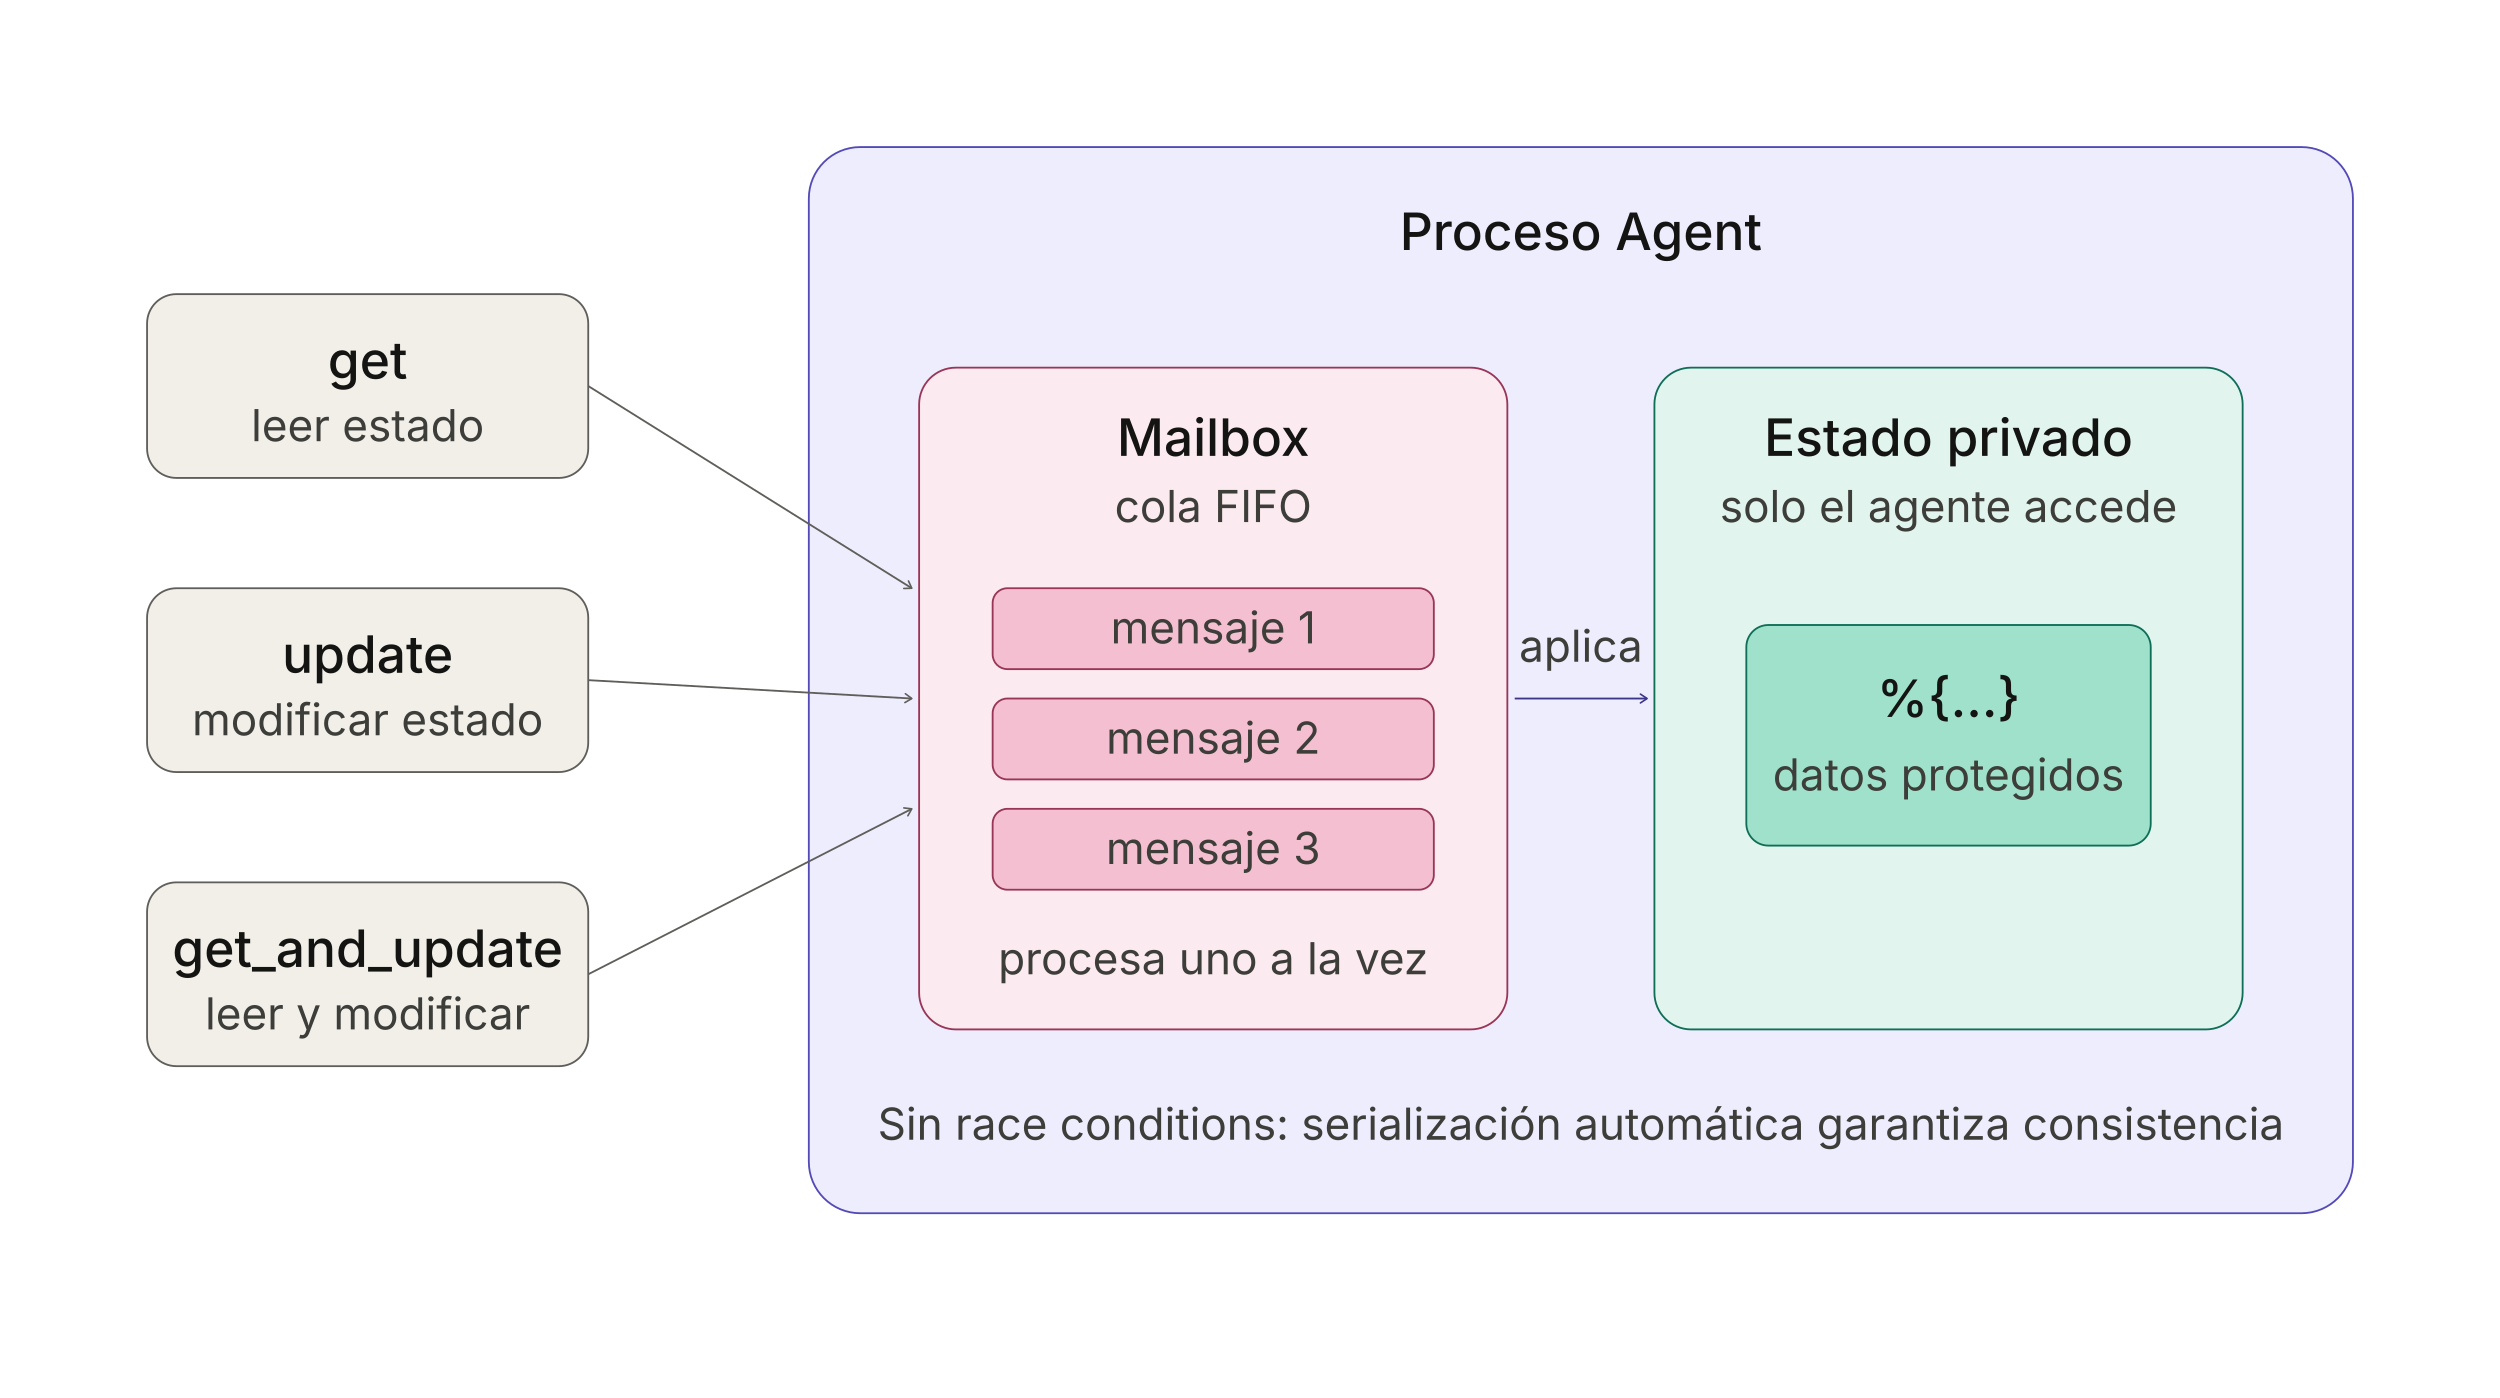
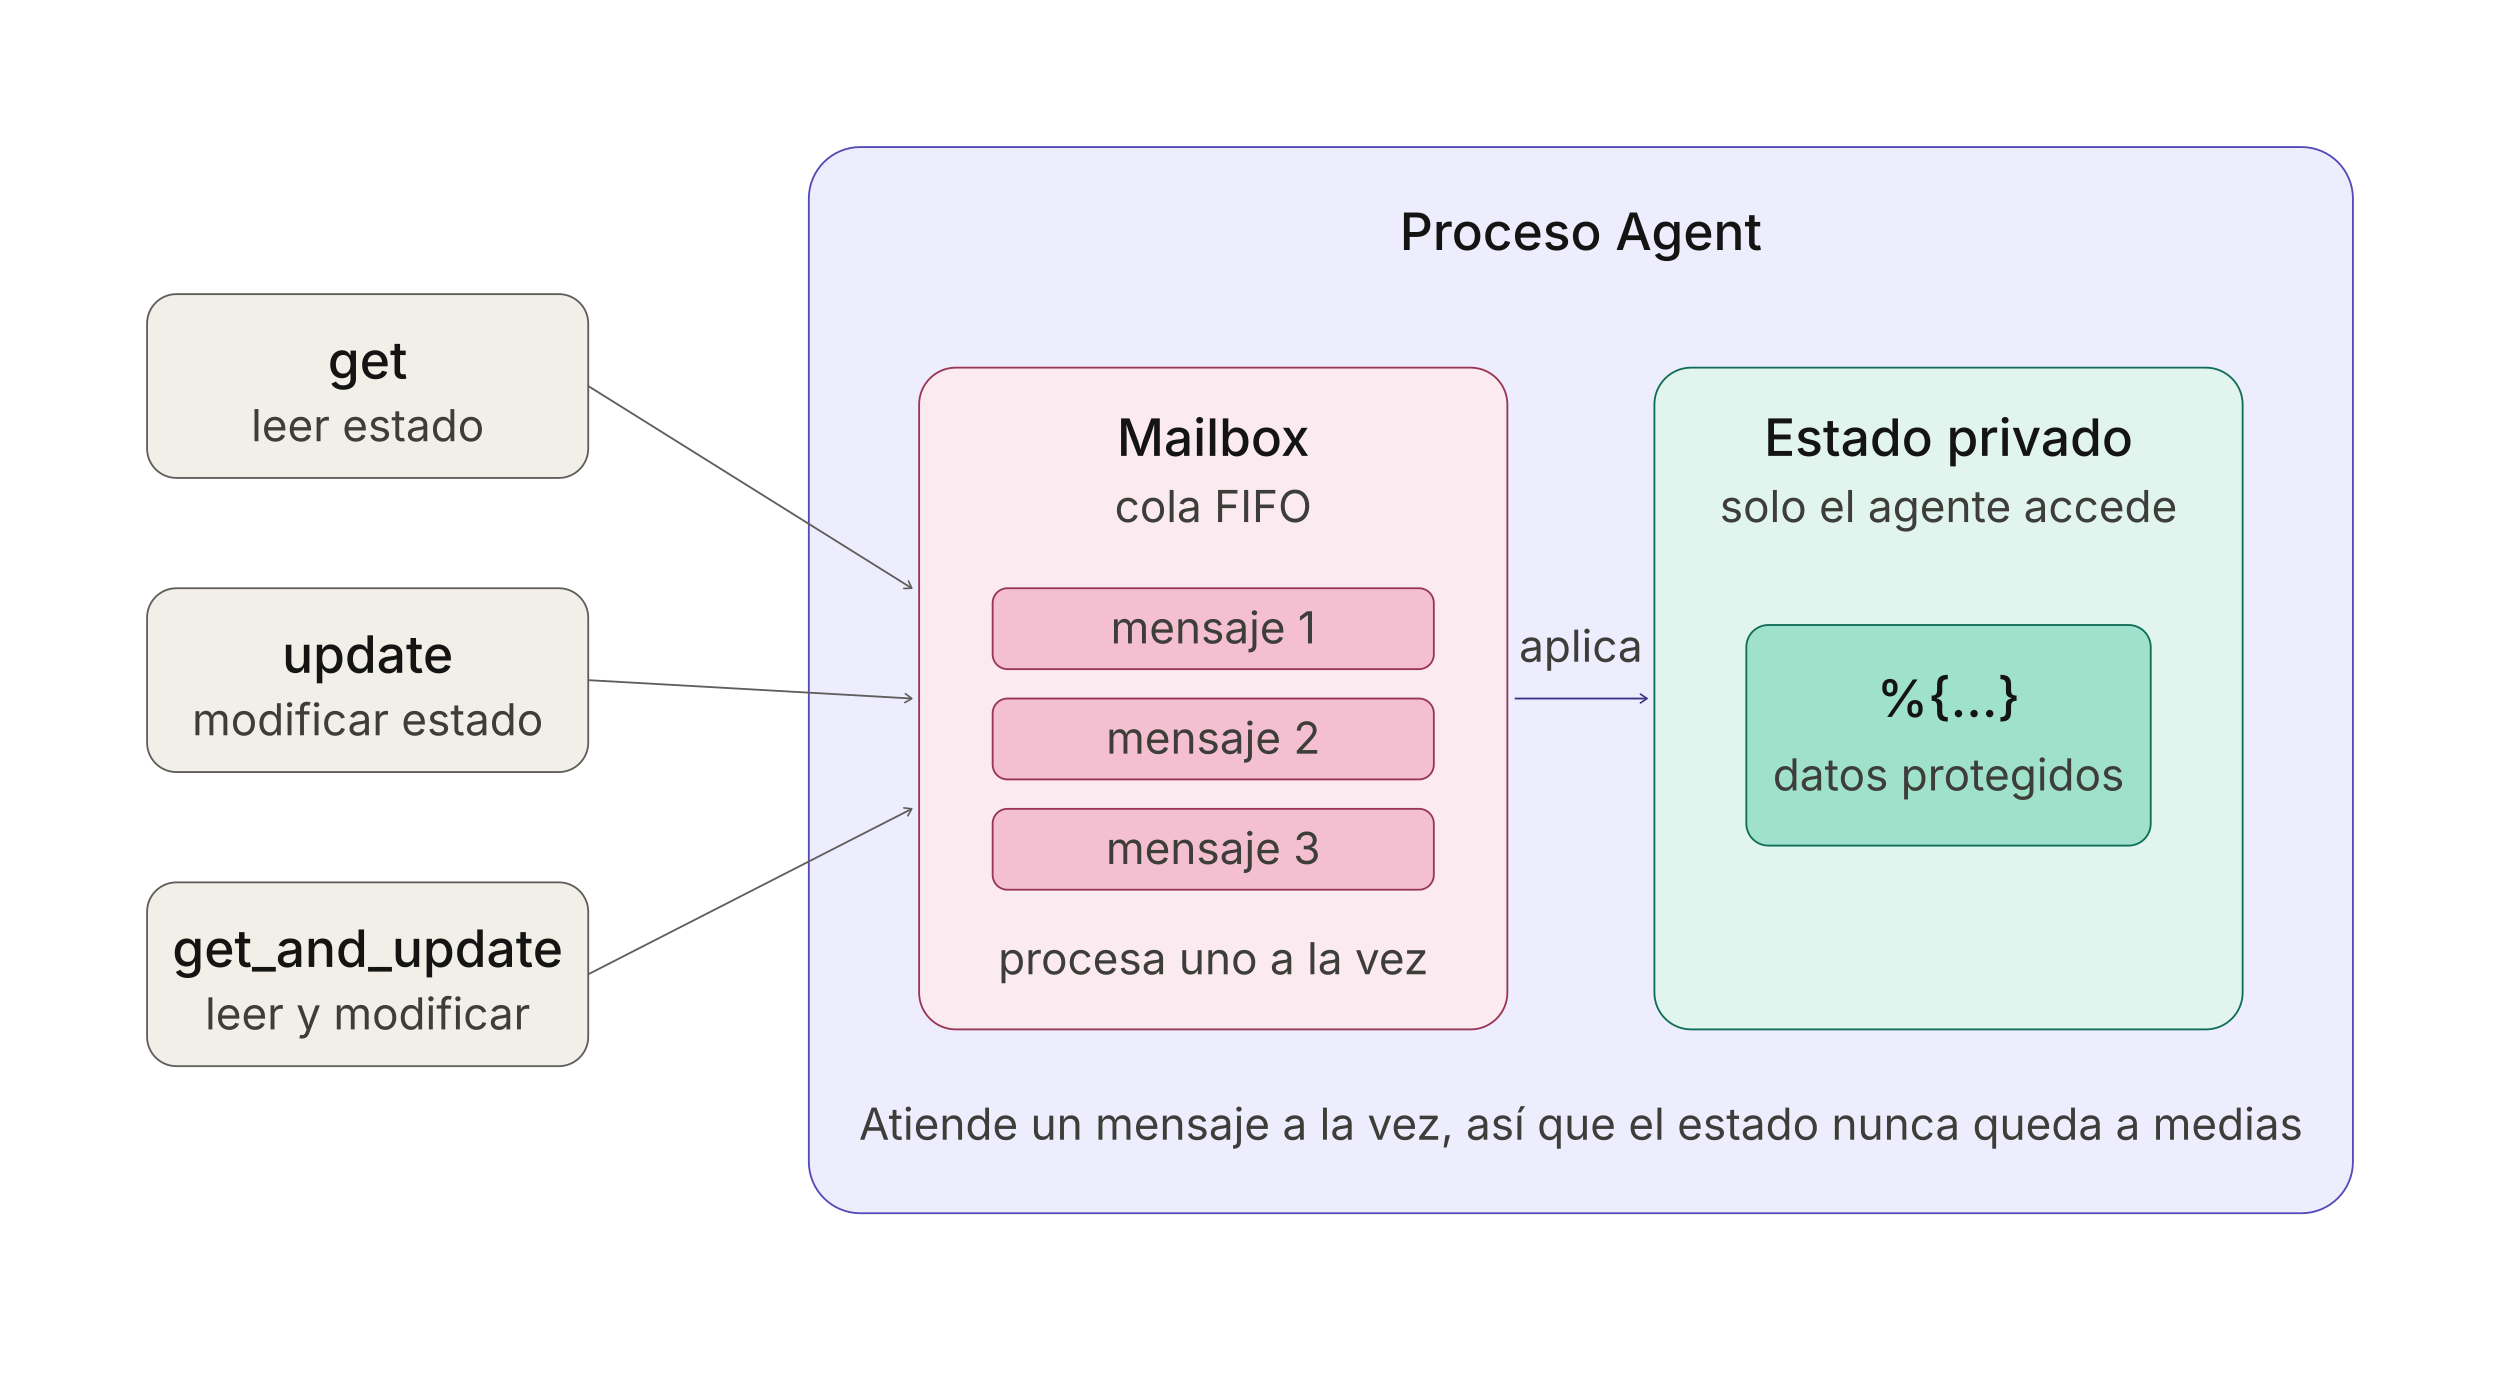
<svg xmlns="http://www.w3.org/2000/svg" width="100%" viewBox="0 0 680 380" role="img" style="">
  <defs>
    <marker id="arrow" viewBox="0 0 10 10" refX="8" refY="5" markerWidth="6" markerHeight="6" orient="auto-start-reverse">
      <path d="M2 1L8 5L2 9" fill="none" stroke="context-stroke" stroke-width="1.5" stroke-linecap="round" stroke-linejoin="round" />
    </marker>
  </defs>
  <g style="fill:rgb(0, 0, 0);stroke:none;color:rgb(0, 0, 0);stroke-width:1px;stroke-linecap:butt;stroke-linejoin:miter;opacity:1;font-family:&quot;Anthropic Sans&quot;, -apple-system, BlinkMacSystemFont, &quot;Segoe UI&quot;, sans-serif;font-size:16px;font-weight:400;text-anchor:start;dominant-baseline:auto">
    <rect x="40" y="80" width="120" height="50" rx="8" stroke-width="0.5" style="fill:rgb(241, 239, 232);stroke:rgb(95, 94, 90);color:rgb(0, 0, 0);stroke-width:0.5px;stroke-linecap:butt;stroke-linejoin:miter;opacity:1;font-family:&quot;Anthropic Sans&quot;, -apple-system, BlinkMacSystemFont, &quot;Segoe UI&quot;, sans-serif;font-size:16px;font-weight:400;text-anchor:start;dominant-baseline:auto" />
  </g>
  <text x="100" y="103" text-anchor="middle" style="fill:rgb(20, 20, 19);stroke:none;color:rgb(0, 0, 0);stroke-width:1px;stroke-linecap:butt;stroke-linejoin:miter;opacity:1;font-family:&quot;Anthropic Sans&quot;, -apple-system, BlinkMacSystemFont, &quot;Segoe UI&quot;, sans-serif;font-size:14px;font-weight:500;text-anchor:middle;dominant-baseline:auto">get</text>
  <text x="100" y="120" text-anchor="middle" style="fill:rgb(61, 61, 58);stroke:none;color:rgb(0, 0, 0);stroke-width:1px;stroke-linecap:butt;stroke-linejoin:miter;opacity:1;font-family:&quot;Anthropic Sans&quot;, -apple-system, BlinkMacSystemFont, &quot;Segoe UI&quot;, sans-serif;font-size:12px;font-weight:400;text-anchor:middle;dominant-baseline:auto">leer estado</text>
  <g style="fill:rgb(0, 0, 0);stroke:none;color:rgb(0, 0, 0);stroke-width:1px;stroke-linecap:butt;stroke-linejoin:miter;opacity:1;font-family:&quot;Anthropic Sans&quot;, -apple-system, BlinkMacSystemFont, &quot;Segoe UI&quot;, sans-serif;font-size:16px;font-weight:400;text-anchor:start;dominant-baseline:auto">
    <rect x="40" y="160" width="120" height="50" rx="8" stroke-width="0.5" style="fill:rgb(241, 239, 232);stroke:rgb(95, 94, 90);color:rgb(0, 0, 0);stroke-width:0.5px;stroke-linecap:butt;stroke-linejoin:miter;opacity:1;font-family:&quot;Anthropic Sans&quot;, -apple-system, BlinkMacSystemFont, &quot;Segoe UI&quot;, sans-serif;font-size:16px;font-weight:400;text-anchor:start;dominant-baseline:auto" />
  </g>
  <text x="100" y="183" text-anchor="middle" style="fill:rgb(20, 20, 19);stroke:none;color:rgb(0, 0, 0);stroke-width:1px;stroke-linecap:butt;stroke-linejoin:miter;opacity:1;font-family:&quot;Anthropic Sans&quot;, -apple-system, BlinkMacSystemFont, &quot;Segoe UI&quot;, sans-serif;font-size:14px;font-weight:500;text-anchor:middle;dominant-baseline:auto">update</text>
  <text x="100" y="200" text-anchor="middle" style="fill:rgb(61, 61, 58);stroke:none;color:rgb(0, 0, 0);stroke-width:1px;stroke-linecap:butt;stroke-linejoin:miter;opacity:1;font-family:&quot;Anthropic Sans&quot;, -apple-system, BlinkMacSystemFont, &quot;Segoe UI&quot;, sans-serif;font-size:12px;font-weight:400;text-anchor:middle;dominant-baseline:auto">modificar estado</text>
  <g style="fill:rgb(0, 0, 0);stroke:none;color:rgb(0, 0, 0);stroke-width:1px;stroke-linecap:butt;stroke-linejoin:miter;opacity:1;font-family:&quot;Anthropic Sans&quot;, -apple-system, BlinkMacSystemFont, &quot;Segoe UI&quot;, sans-serif;font-size:16px;font-weight:400;text-anchor:start;dominant-baseline:auto">
    <rect x="40" y="240" width="120" height="50" rx="8" stroke-width="0.5" style="fill:rgb(241, 239, 232);stroke:rgb(95, 94, 90);color:rgb(0, 0, 0);stroke-width:0.5px;stroke-linecap:butt;stroke-linejoin:miter;opacity:1;font-family:&quot;Anthropic Sans&quot;, -apple-system, BlinkMacSystemFont, &quot;Segoe UI&quot;, sans-serif;font-size:16px;font-weight:400;text-anchor:start;dominant-baseline:auto" />
  </g>
  <text x="100" y="263" text-anchor="middle" style="fill:rgb(20, 20, 19);stroke:none;color:rgb(0, 0, 0);stroke-width:1px;stroke-linecap:butt;stroke-linejoin:miter;opacity:1;font-family:&quot;Anthropic Sans&quot;, -apple-system, BlinkMacSystemFont, &quot;Segoe UI&quot;, sans-serif;font-size:14px;font-weight:500;text-anchor:middle;dominant-baseline:auto">get_and_update</text>
  <text x="100" y="280" text-anchor="middle" style="fill:rgb(61, 61, 58);stroke:none;color:rgb(0, 0, 0);stroke-width:1px;stroke-linecap:butt;stroke-linejoin:miter;opacity:1;font-family:&quot;Anthropic Sans&quot;, -apple-system, BlinkMacSystemFont, &quot;Segoe UI&quot;, sans-serif;font-size:12px;font-weight:400;text-anchor:middle;dominant-baseline:auto">leer y modificar</text>
  <g style="fill:rgb(0, 0, 0);stroke:none;color:rgb(0, 0, 0);stroke-width:1px;stroke-linecap:butt;stroke-linejoin:miter;opacity:1;font-family:&quot;Anthropic Sans&quot;, -apple-system, BlinkMacSystemFont, &quot;Segoe UI&quot;, sans-serif;font-size:16px;font-weight:400;text-anchor:start;dominant-baseline:auto">
    <rect x="220" y="40" width="420" height="290" rx="14" stroke-width="0.5" style="fill:rgb(238, 237, 254);stroke:rgb(83, 74, 183);color:rgb(0, 0, 0);stroke-width:0.5px;stroke-linecap:butt;stroke-linejoin:miter;opacity:1;font-family:&quot;Anthropic Sans&quot;, -apple-system, BlinkMacSystemFont, &quot;Segoe UI&quot;, sans-serif;font-size:16px;font-weight:400;text-anchor:start;dominant-baseline:auto" />
  </g>
  <text x="430" y="68" text-anchor="middle" style="fill:rgb(20, 20, 19);stroke:none;color:rgb(0, 0, 0);stroke-width:1px;stroke-linecap:butt;stroke-linejoin:miter;opacity:1;font-family:&quot;Anthropic Sans&quot;, -apple-system, BlinkMacSystemFont, &quot;Segoe UI&quot;, sans-serif;font-size:14px;font-weight:500;text-anchor:middle;dominant-baseline:auto">Proceso Agent</text>
  <g style="fill:rgb(0, 0, 0);stroke:none;color:rgb(0, 0, 0);stroke-width:1px;stroke-linecap:butt;stroke-linejoin:miter;opacity:1;font-family:&quot;Anthropic Sans&quot;, -apple-system, BlinkMacSystemFont, &quot;Segoe UI&quot;, sans-serif;font-size:16px;font-weight:400;text-anchor:start;dominant-baseline:auto">
    <rect x="250" y="100" width="160" height="180" rx="10" stroke-width="0.5" style="fill:rgb(251, 234, 240);stroke:rgb(153, 53, 86);color:rgb(0, 0, 0);stroke-width:0.5px;stroke-linecap:butt;stroke-linejoin:miter;opacity:1;font-family:&quot;Anthropic Sans&quot;, -apple-system, BlinkMacSystemFont, &quot;Segoe UI&quot;, sans-serif;font-size:16px;font-weight:400;text-anchor:start;dominant-baseline:auto" />
  </g>
  <text x="330" y="124" text-anchor="middle" style="fill:rgb(20, 20, 19);stroke:none;color:rgb(0, 0, 0);stroke-width:1px;stroke-linecap:butt;stroke-linejoin:miter;opacity:1;font-family:&quot;Anthropic Sans&quot;, -apple-system, BlinkMacSystemFont, &quot;Segoe UI&quot;, sans-serif;font-size:14px;font-weight:500;text-anchor:middle;dominant-baseline:auto">Mailbox</text>
  <text x="330" y="142" text-anchor="middle" style="fill:rgb(61, 61, 58);stroke:none;color:rgb(0, 0, 0);stroke-width:1px;stroke-linecap:butt;stroke-linejoin:miter;opacity:1;font-family:&quot;Anthropic Sans&quot;, -apple-system, BlinkMacSystemFont, &quot;Segoe UI&quot;, sans-serif;font-size:12px;font-weight:400;text-anchor:middle;dominant-baseline:auto">cola FIFO</text>
  <rect x="270" y="160" width="120" height="22" rx="4" fill="#F4C0D1" stroke="#993556" stroke-width="0.5" style="fill:rgb(244, 192, 209);stroke:rgb(153, 53, 86);color:rgb(0, 0, 0);stroke-width:0.5px;stroke-linecap:butt;stroke-linejoin:miter;opacity:1;font-family:&quot;Anthropic Sans&quot;, -apple-system, BlinkMacSystemFont, &quot;Segoe UI&quot;, sans-serif;font-size:16px;font-weight:400;text-anchor:start;dominant-baseline:auto" />
  <text x="330" y="175" text-anchor="middle" style="fill:rgb(61, 61, 58);stroke:none;color:rgb(0, 0, 0);stroke-width:1px;stroke-linecap:butt;stroke-linejoin:miter;opacity:1;font-family:&quot;Anthropic Sans&quot;, -apple-system, BlinkMacSystemFont, &quot;Segoe UI&quot;, sans-serif;font-size:12px;font-weight:400;text-anchor:middle;dominant-baseline:auto">mensaje 1</text>
  <rect x="270" y="190" width="120" height="22" rx="4" fill="#F4C0D1" stroke="#993556" stroke-width="0.5" style="fill:rgb(244, 192, 209);stroke:rgb(153, 53, 86);color:rgb(0, 0, 0);stroke-width:0.5px;stroke-linecap:butt;stroke-linejoin:miter;opacity:1;font-family:&quot;Anthropic Sans&quot;, -apple-system, BlinkMacSystemFont, &quot;Segoe UI&quot;, sans-serif;font-size:16px;font-weight:400;text-anchor:start;dominant-baseline:auto" />
  <text x="330" y="205" text-anchor="middle" style="fill:rgb(61, 61, 58);stroke:none;color:rgb(0, 0, 0);stroke-width:1px;stroke-linecap:butt;stroke-linejoin:miter;opacity:1;font-family:&quot;Anthropic Sans&quot;, -apple-system, BlinkMacSystemFont, &quot;Segoe UI&quot;, sans-serif;font-size:12px;font-weight:400;text-anchor:middle;dominant-baseline:auto">mensaje 2</text>
  <rect x="270" y="220" width="120" height="22" rx="4" fill="#F4C0D1" stroke="#993556" stroke-width="0.5" style="fill:rgb(244, 192, 209);stroke:rgb(153, 53, 86);color:rgb(0, 0, 0);stroke-width:0.5px;stroke-linecap:butt;stroke-linejoin:miter;opacity:1;font-family:&quot;Anthropic Sans&quot;, -apple-system, BlinkMacSystemFont, &quot;Segoe UI&quot;, sans-serif;font-size:16px;font-weight:400;text-anchor:start;dominant-baseline:auto" />
  <text x="330" y="235" text-anchor="middle" style="fill:rgb(61, 61, 58);stroke:none;color:rgb(0, 0, 0);stroke-width:1px;stroke-linecap:butt;stroke-linejoin:miter;opacity:1;font-family:&quot;Anthropic Sans&quot;, -apple-system, BlinkMacSystemFont, &quot;Segoe UI&quot;, sans-serif;font-size:12px;font-weight:400;text-anchor:middle;dominant-baseline:auto">mensaje 3</text>
  <text x="330" y="265" text-anchor="middle" style="fill:rgb(61, 61, 58);stroke:none;color:rgb(0, 0, 0);stroke-width:1px;stroke-linecap:butt;stroke-linejoin:miter;opacity:1;font-family:&quot;Anthropic Sans&quot;, -apple-system, BlinkMacSystemFont, &quot;Segoe UI&quot;, sans-serif;font-size:12px;font-weight:400;text-anchor:middle;dominant-baseline:auto">procesa uno a la vez</text>
  <g style="fill:rgb(0, 0, 0);stroke:none;color:rgb(0, 0, 0);stroke-width:1px;stroke-linecap:butt;stroke-linejoin:miter;opacity:1;font-family:&quot;Anthropic Sans&quot;, -apple-system, BlinkMacSystemFont, &quot;Segoe UI&quot;, sans-serif;font-size:16px;font-weight:400;text-anchor:start;dominant-baseline:auto">
    <rect x="450" y="100" width="160" height="180" rx="10" stroke-width="0.5" style="fill:rgb(225, 245, 238);stroke:rgb(15, 110, 86);color:rgb(0, 0, 0);stroke-width:0.5px;stroke-linecap:butt;stroke-linejoin:miter;opacity:1;font-family:&quot;Anthropic Sans&quot;, -apple-system, BlinkMacSystemFont, &quot;Segoe UI&quot;, sans-serif;font-size:16px;font-weight:400;text-anchor:start;dominant-baseline:auto" />
  </g>
  <text x="530" y="124" text-anchor="middle" style="fill:rgb(20, 20, 19);stroke:none;color:rgb(0, 0, 0);stroke-width:1px;stroke-linecap:butt;stroke-linejoin:miter;opacity:1;font-family:&quot;Anthropic Sans&quot;, -apple-system, BlinkMacSystemFont, &quot;Segoe UI&quot;, sans-serif;font-size:14px;font-weight:500;text-anchor:middle;dominant-baseline:auto">Estado privado</text>
  <text x="530" y="142" text-anchor="middle" style="fill:rgb(61, 61, 58);stroke:none;color:rgb(0, 0, 0);stroke-width:1px;stroke-linecap:butt;stroke-linejoin:miter;opacity:1;font-family:&quot;Anthropic Sans&quot;, -apple-system, BlinkMacSystemFont, &quot;Segoe UI&quot;, sans-serif;font-size:12px;font-weight:400;text-anchor:middle;dominant-baseline:auto">solo el agente accede</text>
  <rect x="475" y="170" width="110" height="60" rx="6" fill="#9FE1CB" stroke="#0F6E56" stroke-width="0.5" style="fill:rgb(159, 225, 203);stroke:rgb(15, 110, 86);color:rgb(0, 0, 0);stroke-width:0.5px;stroke-linecap:butt;stroke-linejoin:miter;opacity:1;font-family:&quot;Anthropic Sans&quot;, -apple-system, BlinkMacSystemFont, &quot;Segoe UI&quot;, sans-serif;font-size:16px;font-weight:400;text-anchor:start;dominant-baseline:auto" />
  <text x="530" y="195" text-anchor="middle" style="fill:rgb(20, 20, 19);stroke:none;color:rgb(0, 0, 0);stroke-width:1px;stroke-linecap:butt;stroke-linejoin:miter;opacity:1;font-family:&quot;Anthropic Sans&quot;, -apple-system, BlinkMacSystemFont, &quot;Segoe UI&quot;, sans-serif;font-size:14px;font-weight:500;text-anchor:middle;dominant-baseline:auto">%{...}</text>
  <text x="530" y="215" text-anchor="middle" style="fill:rgb(61, 61, 58);stroke:none;color:rgb(0, 0, 0);stroke-width:1px;stroke-linecap:butt;stroke-linejoin:miter;opacity:1;font-family:&quot;Anthropic Sans&quot;, -apple-system, BlinkMacSystemFont, &quot;Segoe UI&quot;, sans-serif;font-size:12px;font-weight:400;text-anchor:middle;dominant-baseline:auto">datos protegidos</text>
  <line x1="160" y1="105" x2="248" y2="160" stroke="#5F5E5A" stroke-width="0.5" marker-end="url(#arrow)" style="fill:rgb(0, 0, 0);stroke:rgb(95, 94, 90);color:rgb(0, 0, 0);stroke-width:0.5px;stroke-linecap:butt;stroke-linejoin:miter;opacity:1;font-family:&quot;Anthropic Sans&quot;, -apple-system, BlinkMacSystemFont, &quot;Segoe UI&quot;, sans-serif;font-size:16px;font-weight:400;text-anchor:start;dominant-baseline:auto" />
  <line x1="160" y1="185" x2="248" y2="190" stroke="#5F5E5A" stroke-width="0.5" marker-end="url(#arrow)" style="fill:rgb(0, 0, 0);stroke:rgb(95, 94, 90);color:rgb(0, 0, 0);stroke-width:0.5px;stroke-linecap:butt;stroke-linejoin:miter;opacity:1;font-family:&quot;Anthropic Sans&quot;, -apple-system, BlinkMacSystemFont, &quot;Segoe UI&quot;, sans-serif;font-size:16px;font-weight:400;text-anchor:start;dominant-baseline:auto" />
  <line x1="160" y1="265" x2="248" y2="220" stroke="#5F5E5A" stroke-width="0.5" marker-end="url(#arrow)" style="fill:rgb(0, 0, 0);stroke:rgb(95, 94, 90);color:rgb(0, 0, 0);stroke-width:0.5px;stroke-linecap:butt;stroke-linejoin:miter;opacity:1;font-family:&quot;Anthropic Sans&quot;, -apple-system, BlinkMacSystemFont, &quot;Segoe UI&quot;, sans-serif;font-size:16px;font-weight:400;text-anchor:start;dominant-baseline:auto" />
  <line x1="412" y1="190" x2="448" y2="190" stroke="#3C3489" stroke-width="0.5" marker-end="url(#arrow)" style="fill:rgb(0, 0, 0);stroke:rgb(60, 52, 137);color:rgb(0, 0, 0);stroke-width:0.5px;stroke-linecap:butt;stroke-linejoin:miter;opacity:1;font-family:&quot;Anthropic Sans&quot;, -apple-system, BlinkMacSystemFont, &quot;Segoe UI&quot;, sans-serif;font-size:16px;font-weight:400;text-anchor:start;dominant-baseline:auto" />
  <text x="430" y="180" text-anchor="middle" style="fill:rgb(61, 61, 58);stroke:none;color:rgb(0, 0, 0);stroke-width:1px;stroke-linecap:butt;stroke-linejoin:miter;opacity:1;font-family:&quot;Anthropic Sans&quot;, -apple-system, BlinkMacSystemFont, &quot;Segoe UI&quot;, sans-serif;font-size:12px;font-weight:400;text-anchor:middle;dominant-baseline:auto">aplica</text>
-   <text x="430" y="310" text-anchor="middle" style="fill:rgb(61, 61, 58);stroke:none;color:rgb(0, 0, 0);stroke-width:1px;stroke-linecap:butt;stroke-linejoin:miter;opacity:1;font-family:&quot;Anthropic Sans&quot;, -apple-system, BlinkMacSystemFont, &quot;Segoe UI&quot;, sans-serif;font-size:12px;font-weight:400;text-anchor:middle;dominant-baseline:auto">Sin race conditions: serialización automática garantiza consistencia</text>
+   <text x="430" y="310" text-anchor="middle" style="fill:rgb(61, 61, 58);stroke:none;color:rgb(0, 0, 0);stroke-width:1px;stroke-linecap:butt;stroke-linejoin:miter;opacity:1;font-family:&quot;Anthropic Sans&quot;, -apple-system, BlinkMacSystemFont, &quot;Segoe UI&quot;, sans-serif;font-size:12px;font-weight:400;text-anchor:middle;dominant-baseline:auto">Atiende un mensaje a la vez, así que el estado nunca queda a medias</text>
</svg>
